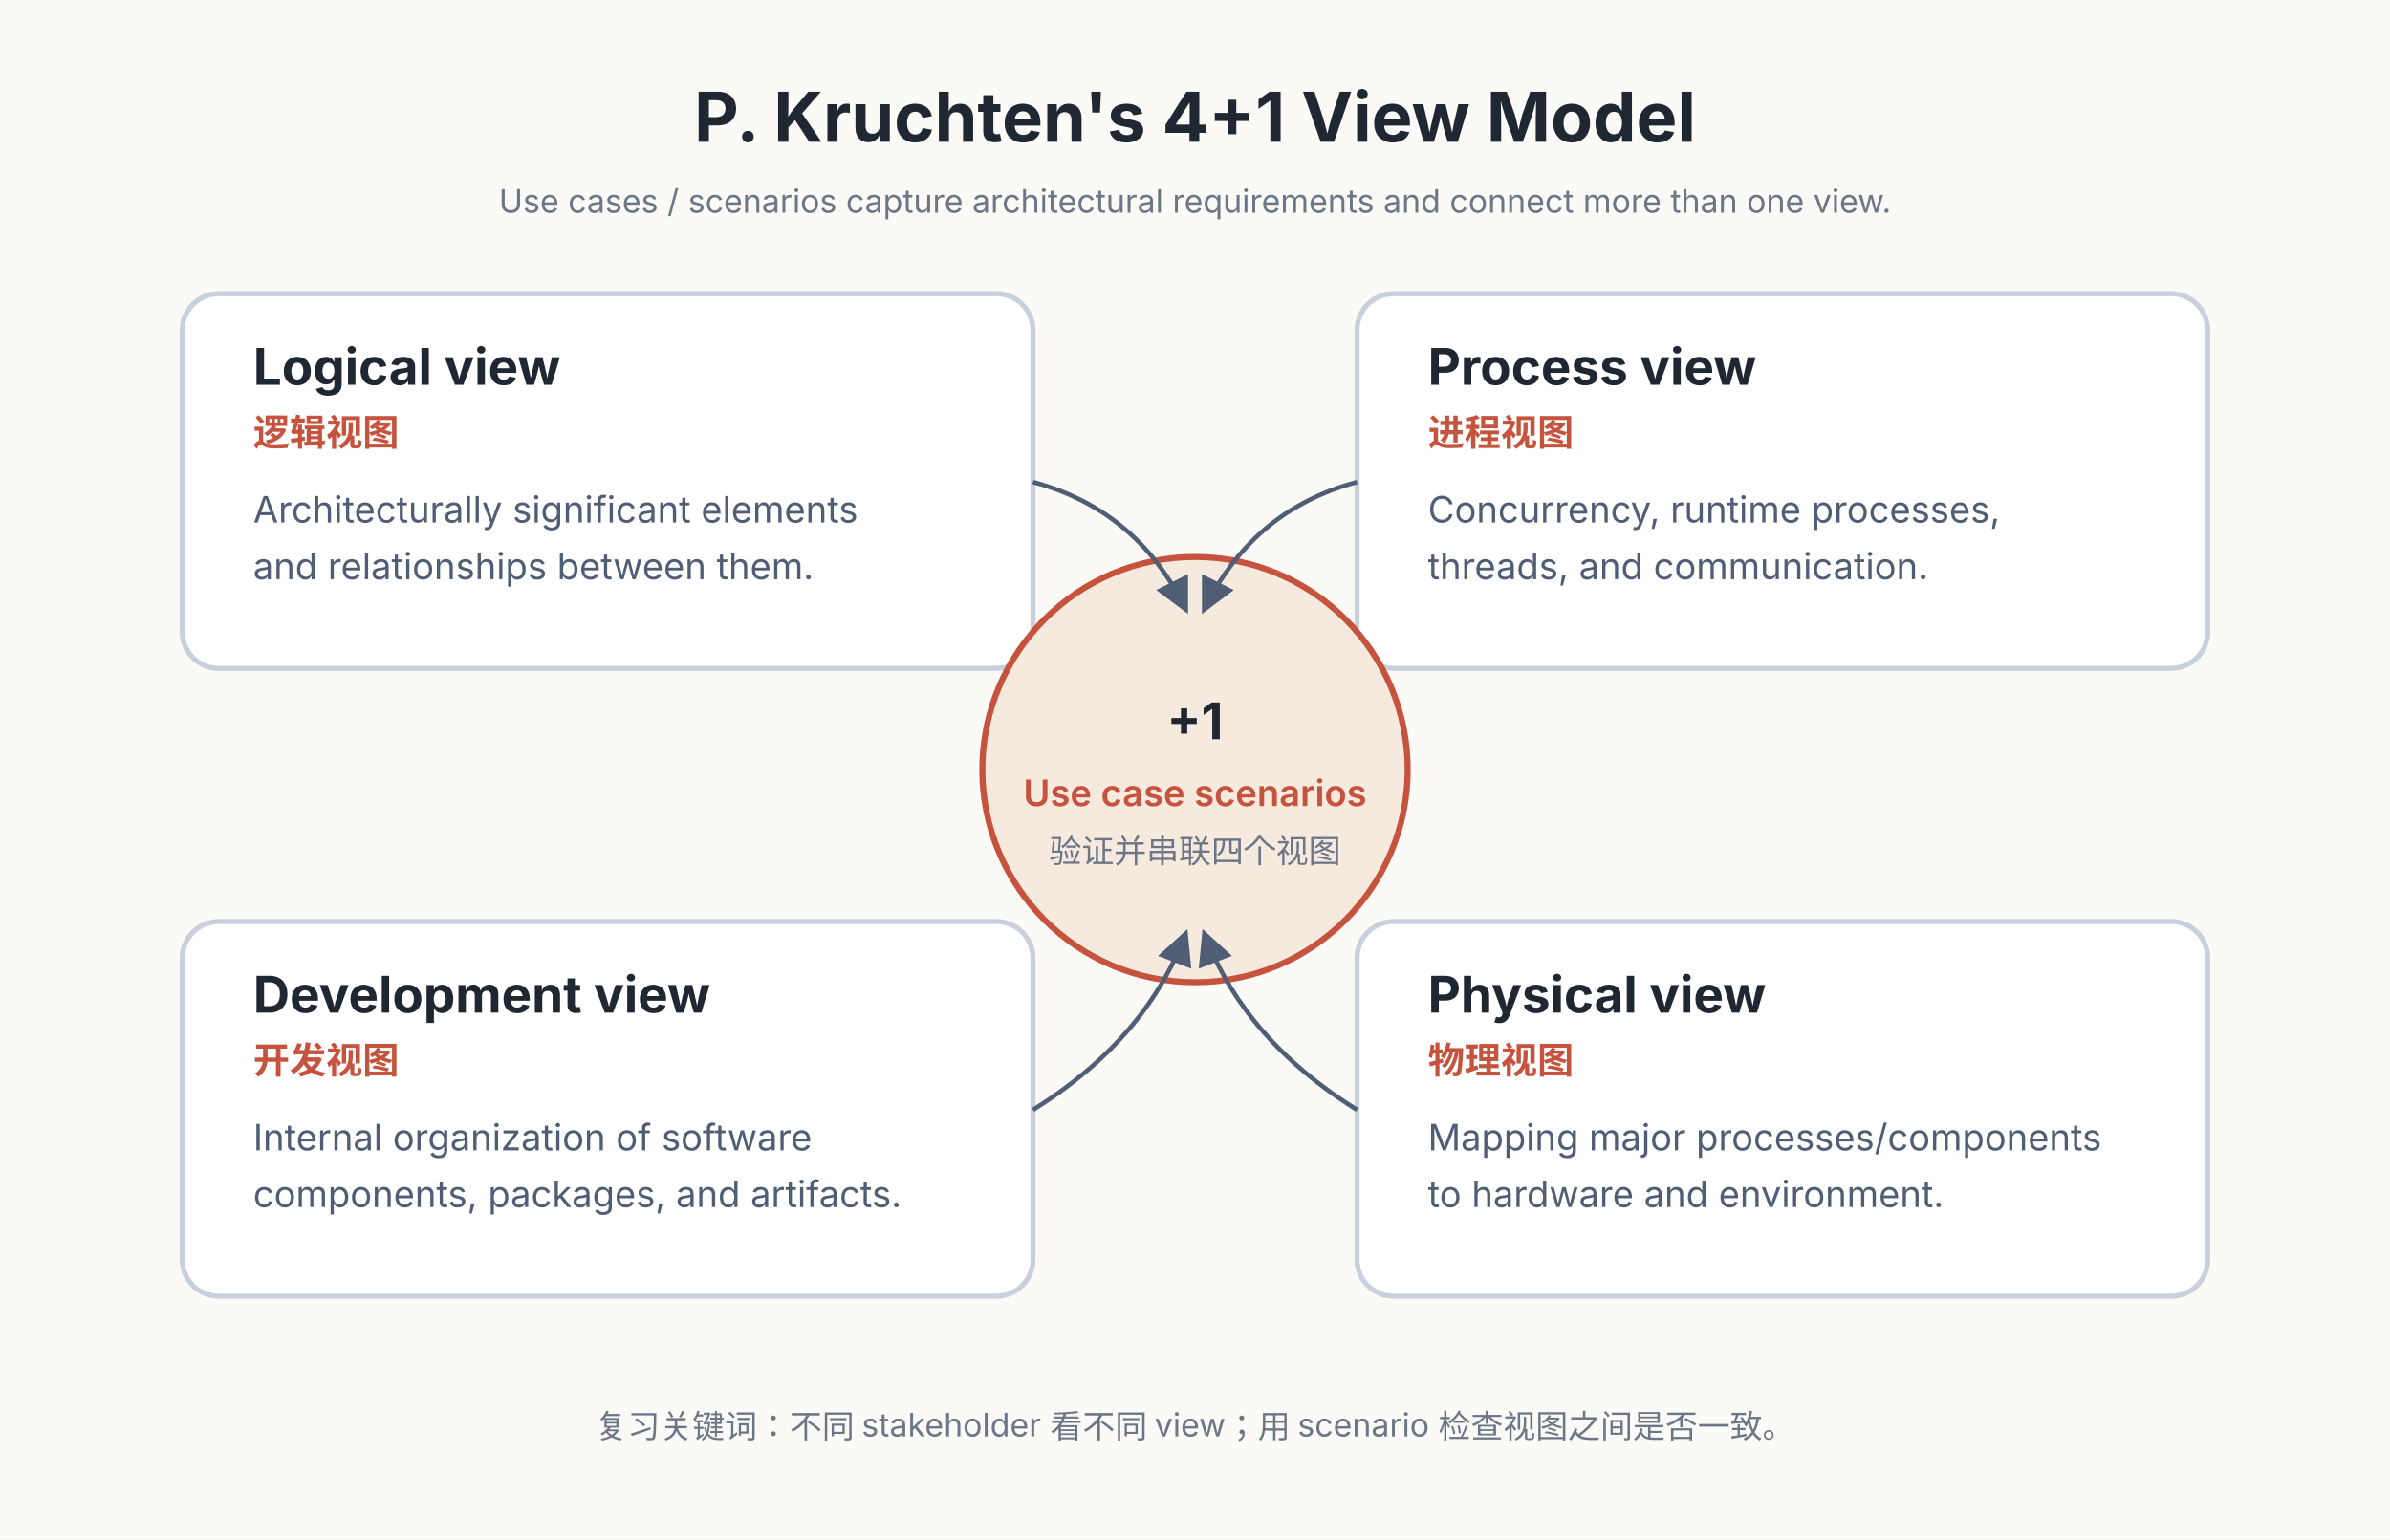
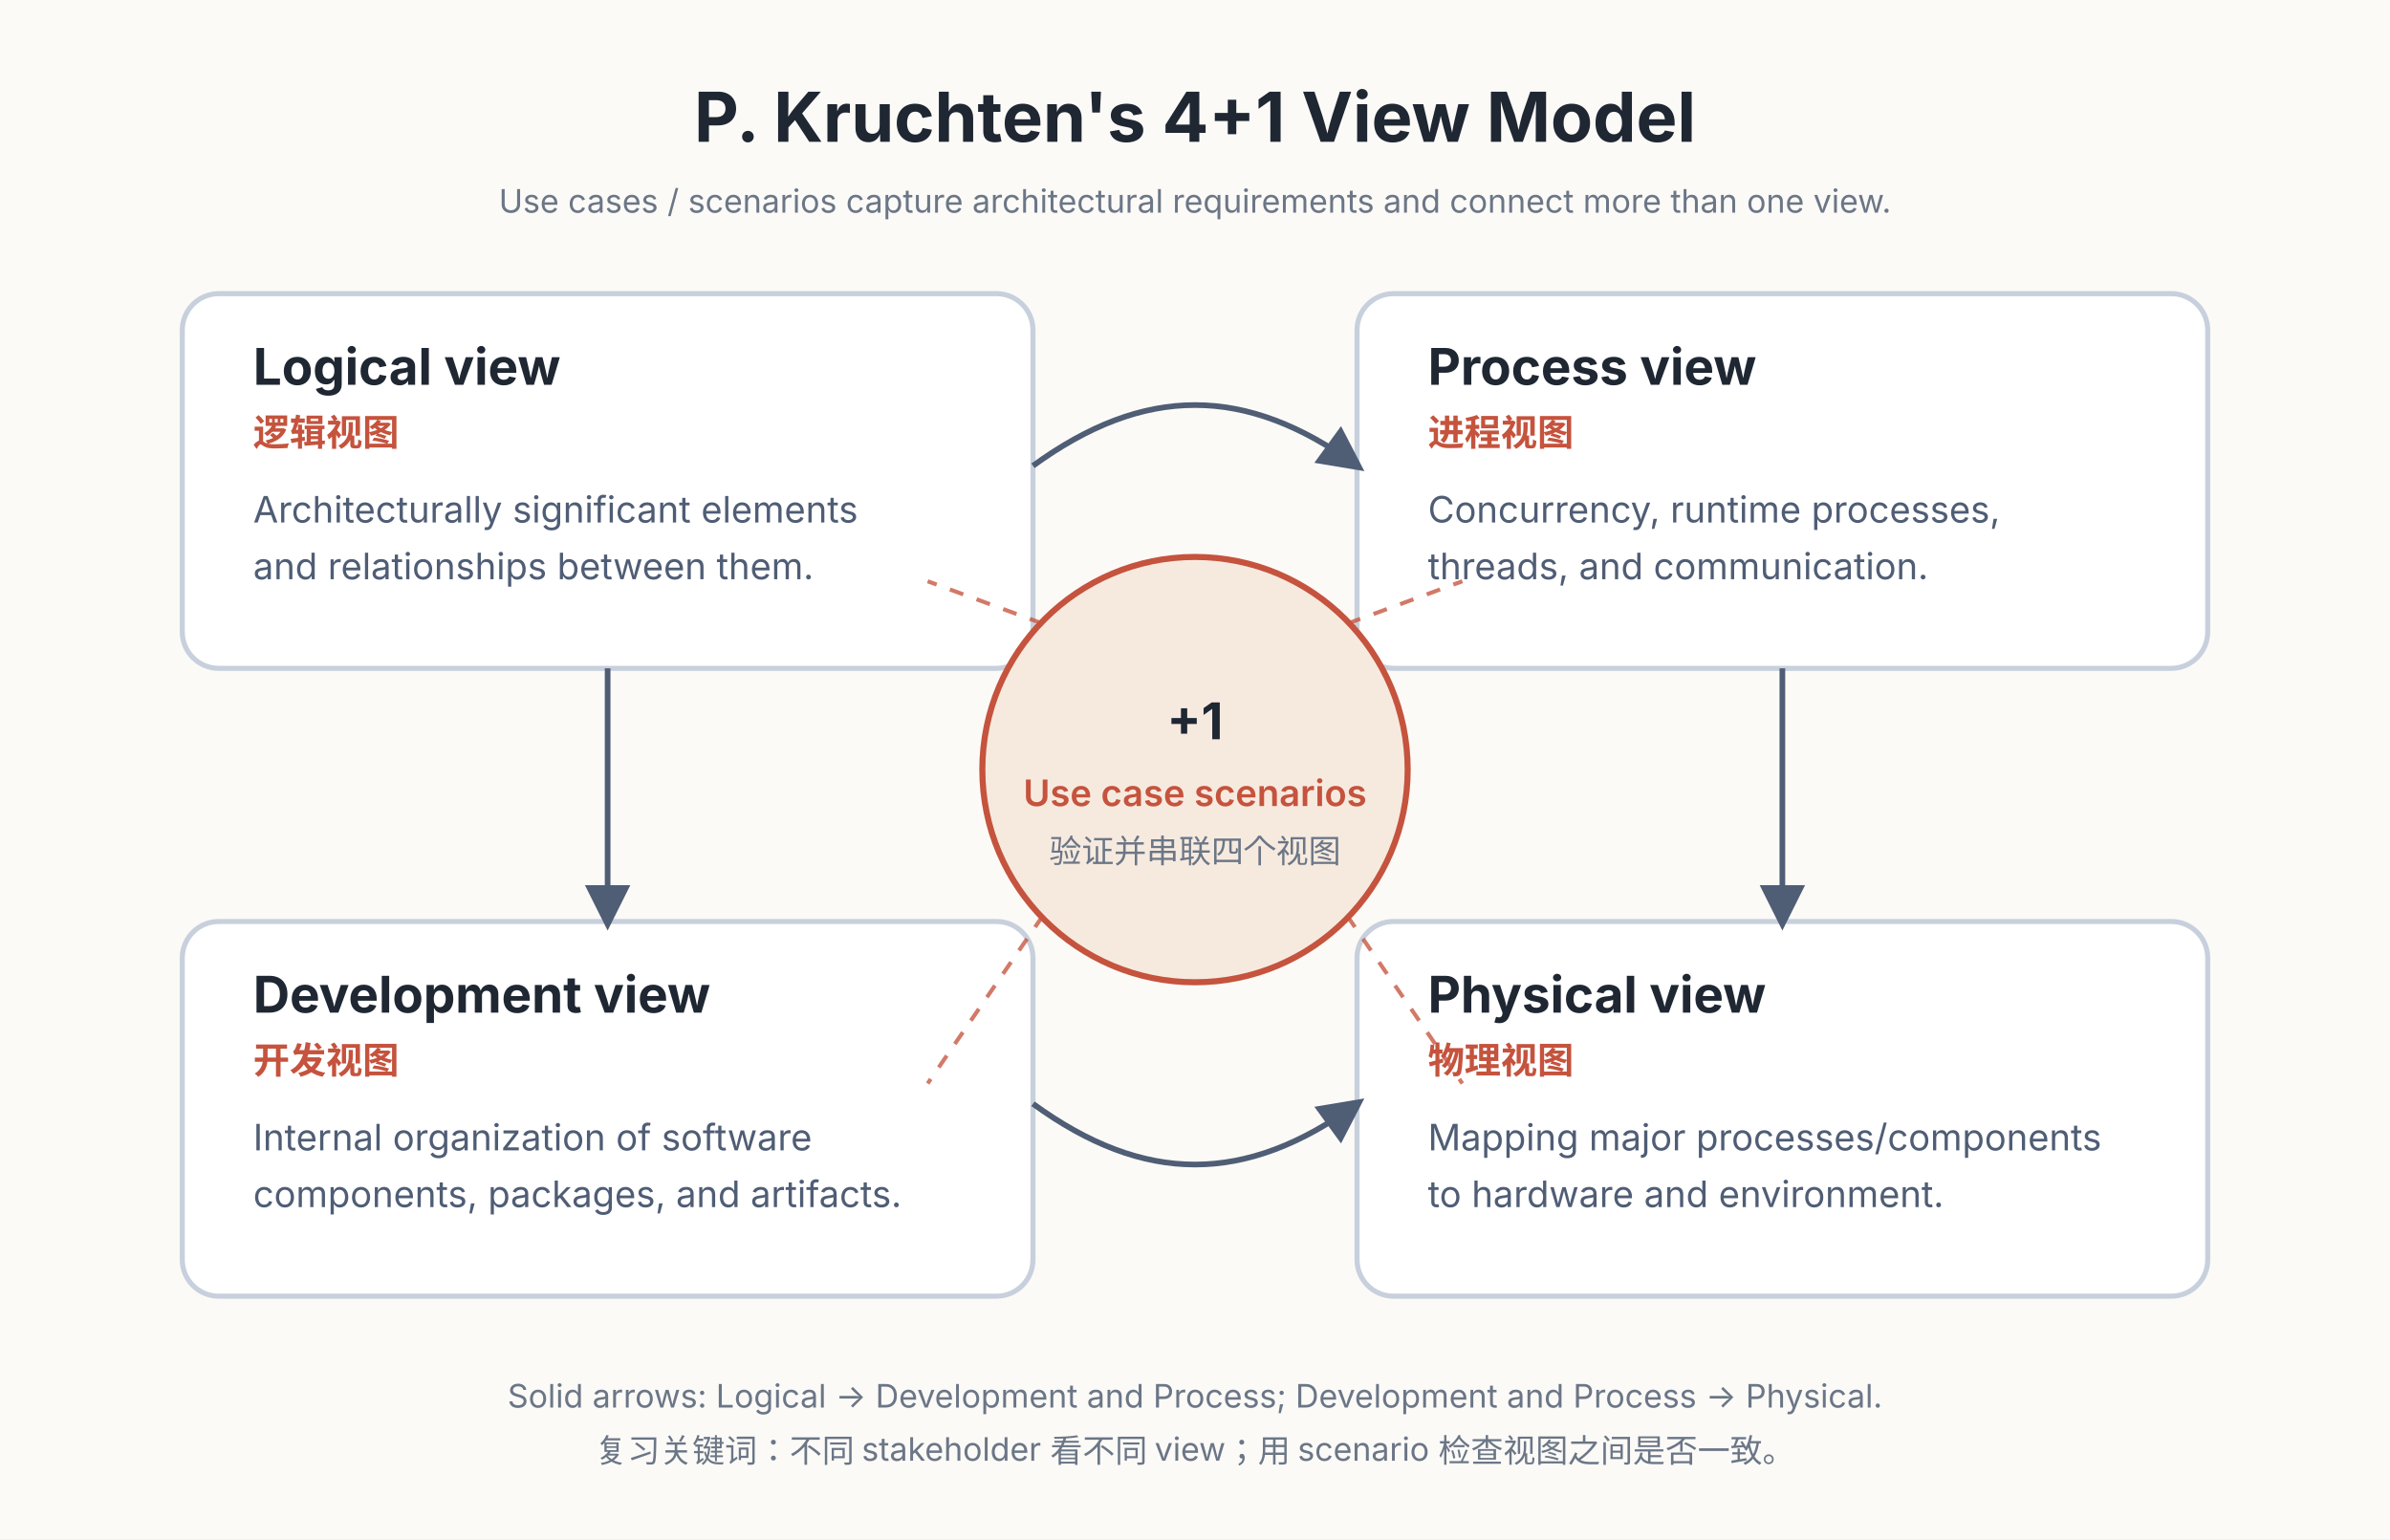
<svg xmlns="http://www.w3.org/2000/svg" viewBox="0 0 1180 760" role="img" aria-labelledby="title desc">
  <defs>
    <marker id="arrow" viewBox="0 0 10 10" refX="8" refY="5" markerWidth="8" markerHeight="8" orient="auto-start-reverse">
      <path d="M 0 0 L 10 5 L 0 10 z" fill="#4f5d75" />
    </marker>
    <style>
      .bg{fill:#fbfaf7}
      .card{fill:#fff;stroke:#c7d0dc;stroke-width:2.5;rx:18}
      .core{fill:#f6eadf;stroke:#c5533d;stroke-width:3}
      .title{font:700 34px -apple-system,BlinkMacSystemFont,"Segoe UI",sans-serif;fill:#1f2733}
      .label{font:700 25px -apple-system,BlinkMacSystemFont,"Segoe UI",sans-serif;fill:#1f2733}
      .en{font:600 18px -apple-system,BlinkMacSystemFont,"Segoe UI",sans-serif;fill:#c5533d}
      .body{font:18px -apple-system,BlinkMacSystemFont,"Segoe UI",sans-serif;fill:#4f5d75}
      .note{font:16px -apple-system,BlinkMacSystemFont,"Segoe UI",sans-serif;fill:#6b7686}
-       .line{stroke:#4f5d75;stroke-width:2.2;fill:none;marker-end:url(#arrow)}
+       .line{stroke:#4f5d75;stroke-width:2.8;fill:none;marker-end:url(#arrow)}
+       .scenario{stroke:#c5533d;stroke-width:2;stroke-dasharray:7 7;fill:none;opacity:.78}
    </style>
  </defs>
  <rect class="bg" width="1180" height="760" />
  <text class="title" x="590" y="70" text-anchor="middle">P. Kruchten's 4+1 View Model</text>
  <text class="note" x="590" y="105" text-anchor="middle">Use cases / scenarios capture architectural requirements and connect more than one view.</text>
  <rect class="card" x="90" y="145" width="420" height="185" />
  <text class="label" x="125" y="190">Logical view</text>
  <text class="en" x="125" y="220">逻辑视图</text>
  <text class="body" x="125" y="258">Architecturally significant elements</text>
  <text class="body" x="125" y="286">and relationships between them.</text>
  <rect class="card" x="670" y="145" width="420" height="185" />
  <text class="label" x="705" y="190">Process view</text>
  <text class="en" x="705" y="220">进程视图</text>
  <text class="body" x="705" y="258">Concurrency, runtime processes,</text>
  <text class="body" x="705" y="286">threads, and communication.</text>
  <rect class="card" x="90" y="455" width="420" height="185" />
  <text class="label" x="125" y="500">Development view</text>
  <text class="en" x="125" y="530">开发视图</text>
  <text class="body" x="125" y="568">Internal organization of software</text>
  <text class="body" x="125" y="596">components, packages, and artifacts.</text>
  <rect class="card" x="670" y="455" width="420" height="185" />
  <text class="label" x="705" y="500">Physical view</text>
  <text class="en" x="705" y="530">物理视图</text>
  <text class="body" x="705" y="568">Mapping major processes/components</text>
  <text class="body" x="705" y="596">to hardware and environment.</text>
  <circle class="core" cx="590" cy="380" r="105" />
  <text class="label" x="590" y="365" text-anchor="middle">+1</text>
  <text class="en" x="590" y="398" text-anchor="middle">Use case scenarios</text>
  <text class="note" x="590" y="426" text-anchor="middle">验证并串联四个视图</text>
-   <path class="line" d="M 510 238 C 555 250 575 280 585 300" />
-   <path class="line" d="M 670 238 C 625 250 605 280 595 300" />
-   <path class="line" d="M 510 548 C 555 520 575 488 585 462" />
-   <path class="line" d="M 670 548 C 625 520 605 488 595 462" />
-   <text class="note" x="590" y="710" text-anchor="middle">复习关键词：不同 stakeholder 看不同 view；用 scenario 检查视图之间是否一致。</text>
+   <path class="scenario" d="M 515 308 L 458 287" />
+   <path class="scenario" d="M 665 308 L 722 287" />
+   <path class="scenario" d="M 515 452 L 458 535" />
+   <path class="scenario" d="M 665 452 L 722 535" />
+   <path class="line" d="M 510 230 C 565 190 615 190 670 230" />
+   <path class="line" d="M 300 330 C 300 375 300 415 300 455" />
+   <path class="line" d="M 880 330 C 880 375 880 415 880 455" />
+   <path class="line" d="M 510 545 C 565 585 615 585 670 545" />
+   <text class="note" x="590" y="695" text-anchor="middle">Solid arrows: Logical -&gt; Development and Process; Development and Process -&gt; Physical.</text>
+   <text class="note" x="590" y="722" text-anchor="middle">复习关键词：不同 stakeholder 看不同 view；用 scenario 检查视图之间是否一致。</text>
</svg>
